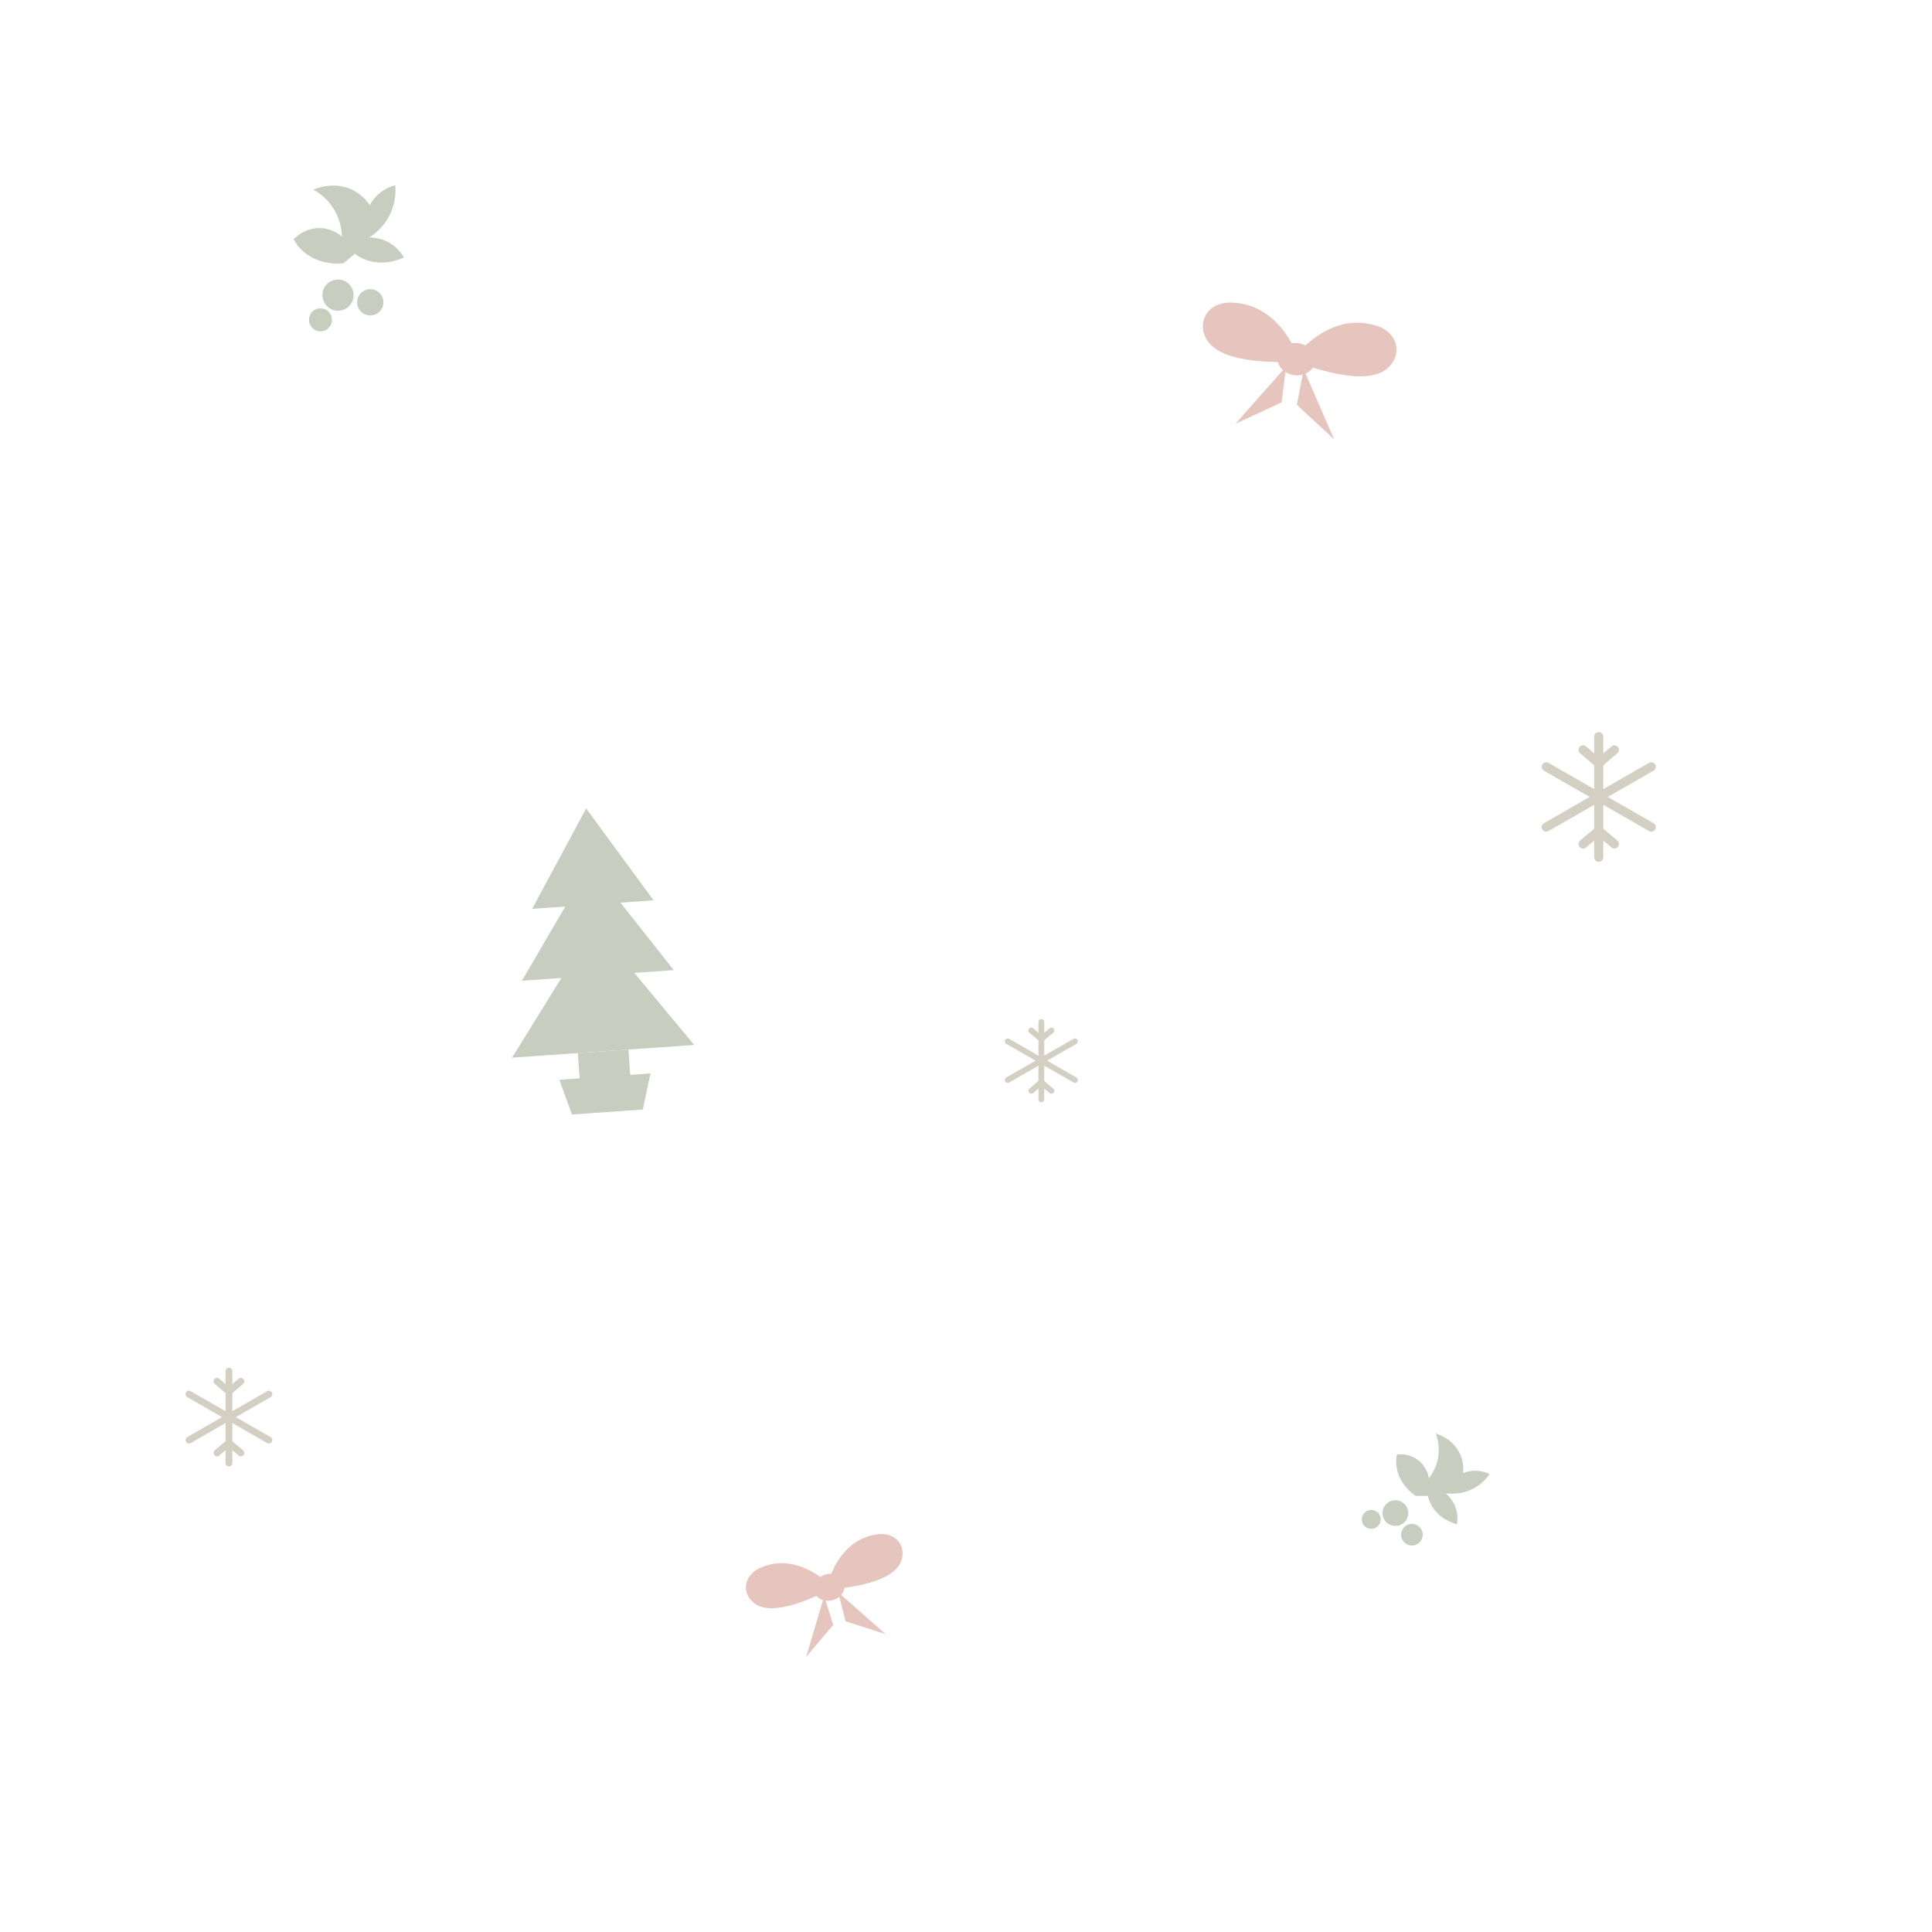
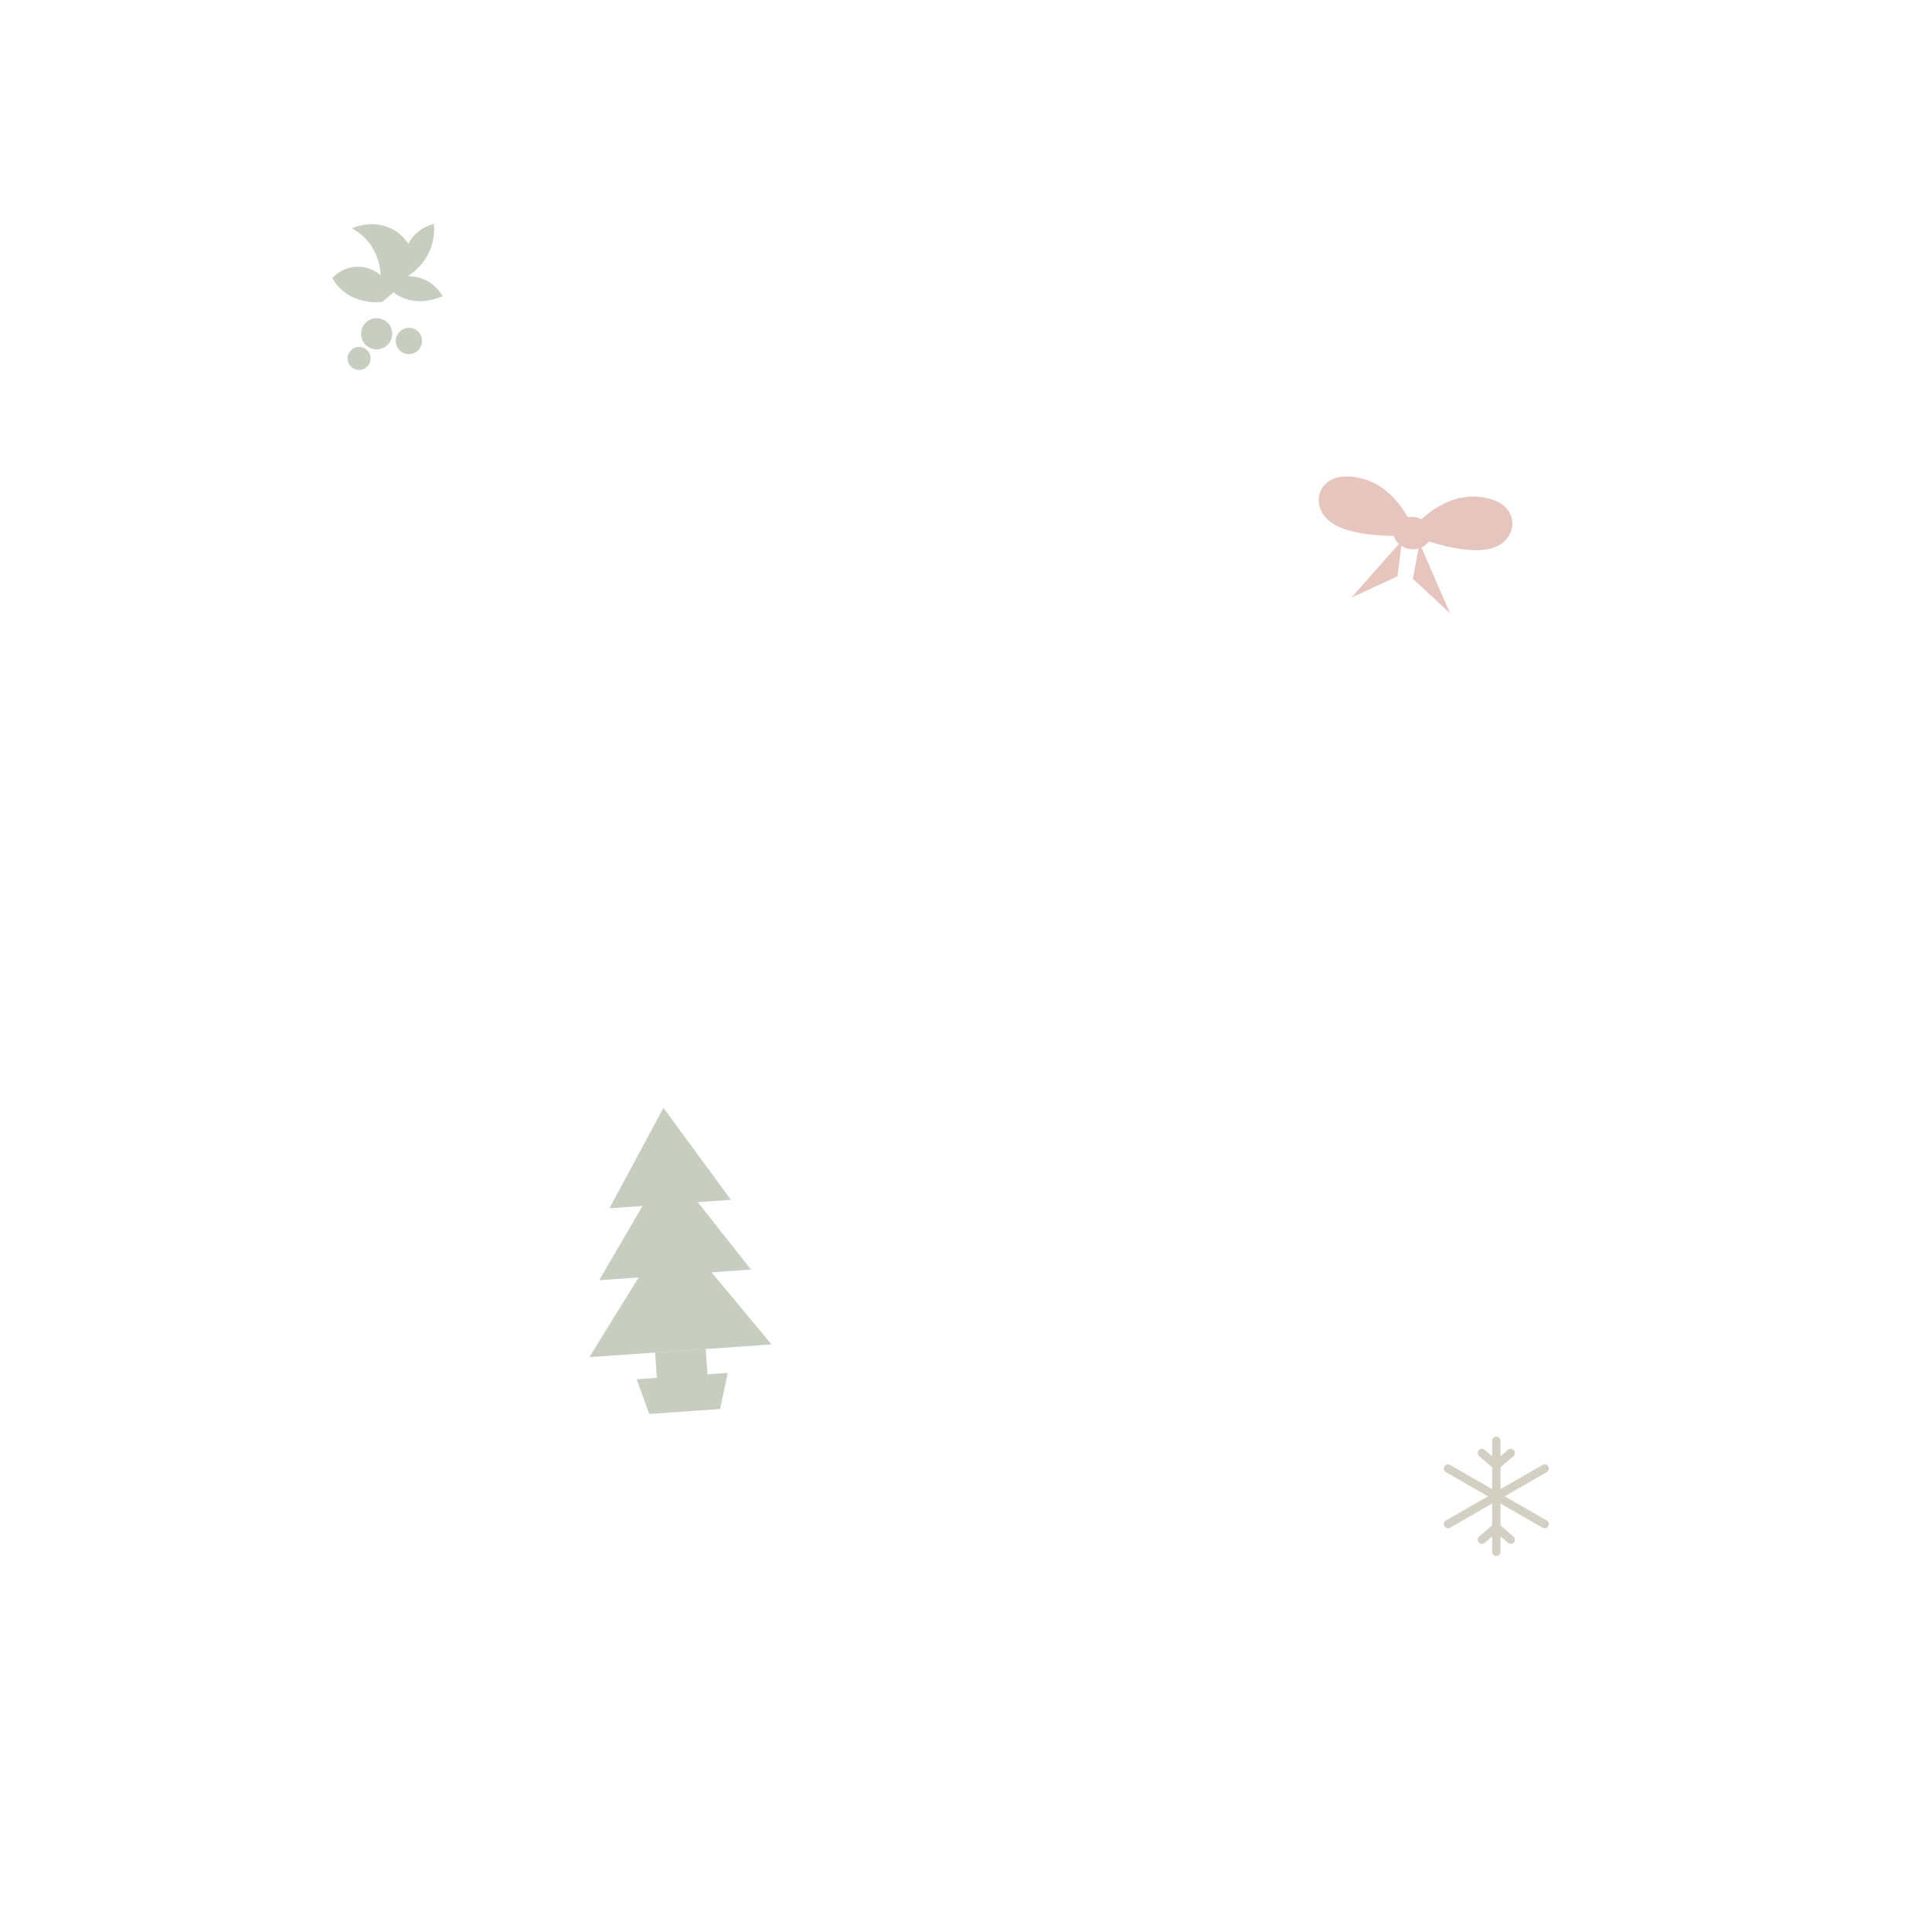
<svg xmlns="http://www.w3.org/2000/svg" width="400" height="400" viewBox="0 0 400 400">
  <g fill="#c7cdbf">
-     <g transform="translate(46,38) rotate(-14) scale(1.7)">
+     <g transform="translate(54,46) rotate(-14) scale(1.7)">
      <path d="M12 13c-2.6-.4-4.6-2-5.2-4.3C8.9 7.4 11.3 8 12.6 9.8 13.1 7.3 12.3 5 10.6 3.4c2.9-.4 5.3 1 6.2 3.5.9-1 2.2-1.6 3.6-1.6-.4 2.6-2.2 4.6-4.6 5.4 1.8.5 3 1.7 3.5 3.4-2.4.4-4.4-.3-5.7-1.9z" />
      <circle cx="10.4" cy="16.6" r="1.9" />
      <circle cx="14" cy="18.4" r="1.6" />
      <circle cx="7.6" cy="19" r="1.4" />
    </g>
-     <g transform="translate(96,166) rotate(-4) scale(1.05)">
+     <g transform="translate(112,228) rotate(-4) scale(1.05)">
      <path d="M24 3 36 22H12z" />
      <path d="M24 14 39 36H9z" />
      <path d="M24 26 42 51H6z" />
      <path d="M19 51h10v6H19z" />
      <path d="M15 56h18l-2 7H17z" />
    </g>
-     <g transform="translate(286,286) rotate(26) scale(1.4)">
-       <path d="M12 13c-2.6-.4-4.6-2-5.2-4.3C8.9 7.4 11.3 8 12.6 9.8 13.1 7.3 12.3 5 10.6 3.4c2.9-.4 5.3 1 6.2 3.5.9-1 2.2-1.6 3.6-1.6-.4 2.6-2.2 4.6-4.6 5.4 1.8.5 3 1.7 3.5 3.4-2.4.4-4.4-.3-5.7-1.9z" />
-       <circle cx="10.4" cy="16.6" r="1.9" />
-       <circle cx="14" cy="18.4" r="1.6" />
-       <circle cx="7.6" cy="19" r="1.4" />
-     </g>
  </g>
-   <g fill="#e5c5bd">
-     <g transform="translate(248,56) rotate(9) scale(1.15)">
-       <path d="M20 12C16.4 6.6 11.8 4 6.6 4.8 2.8 5.4 1.2 9 3.4 11.9c2 2.6 7.1 3.4 16.6 1.6z" />
-       <path d="M20 12c3.6-5.4 8.2-8 13.4-7.2 3.8.6 5.4 4.2 3.2 7.1-2 2.6-7.1 3.4-16.6 1.6z" />
-       <path d="M18.4 14.6 11 26.2l7.6-5.1z" />
-       <path d="M21.6 14.6 29 26.2l-7.6-5.1z" />
-       <ellipse cx="20" cy="13" rx="3.4" ry="2.9" />
-     </g>
-     <g transform="translate(150,322) rotate(-16) scale(0.95)">
-       <path d="M20 12C16.4 6.6 11.8 4 6.6 4.8 2.8 5.4 1.2 9 3.4 11.9c2 2.6 7.1 3.4 16.6 1.6z" />
-       <path d="M20 12c3.6-5.4 8.2-8 13.4-7.2 3.8.6 5.4 4.2 3.2 7.1-2 2.6-7.1 3.4-16.6 1.6z" />
-       <path d="M18.4 14.6 11 26.2l7.6-5.1z" />
-       <path d="M21.6 14.6 29 26.2l-7.6-5.1z" />
-       <ellipse cx="20" cy="13" rx="3.4" ry="2.9" />
-     </g>
+   <g fill="#e5c5bd" transform="translate(272,92) rotate(9) scale(1.15)">
+     <path d="M20 12C16.4 6.6 11.8 4 6.6 4.8 2.8 5.4 1.2 9 3.4 11.9c2 2.6 7.1 3.4 16.6 1.6z" />
+     <path d="M20 12c3.6-5.4 8.2-8 13.4-7.2 3.8.6 5.4 4.2 3.2 7.1-2 2.6-7.1 3.4-16.6 1.6z" />
+     <path d="M18.4 14.6 11 26.2l7.6-5.1z" />
+     <path d="M21.6 14.6 29 26.2l-7.6-5.1z" />
+     <ellipse cx="20" cy="13" rx="3.4" ry="2.9" />
  </g>
-   <g fill="none" stroke="#d3cfc3" stroke-width="1.5" stroke-linecap="round">
-     <g transform="translate(316,150) scale(1.25)">
-       <path d="M12 2v20M3.3 7l17.4 10M20.7 7 3.3 17" />
-       <path d="M12 6.4 9.4 4.2M12 6.4l2.6-2.2M12 17.6l-2.6 2.2M12 17.6l2.6 2.2" />
-     </g>
-     <g transform="translate(36,282) scale(0.95)">
-       <path d="M12 2v20M3.3 7l17.4 10M20.7 7 3.3 17" />
-       <path d="M12 6.4 9.4 4.2M12 6.4l2.6-2.2M12 17.6l-2.6 2.2M12 17.6l2.6 2.2" />
-     </g>
-     <g transform="translate(206,210) scale(0.8)">
-       <path d="M12 2v20M3.3 7l17.4 10M20.7 7 3.3 17" />
-       <path d="M12 6.4 9.4 4.2M12 6.4l2.6-2.2M12 17.6l-2.6 2.2M12 17.6l2.6 2.2" />
-     </g>
+   <g fill="none" stroke="#d3cfc3" stroke-width="1.5" stroke-linecap="round" transform="translate(296,296) scale(1.15)">
+     <path d="M12 2v20M3.3 7l17.4 10M20.7 7 3.3 17" />
+     <path d="M12 6.4 9.4 4.2M12 6.4l2.6-2.2M12 17.6l-2.6 2.2M12 17.6l2.6 2.2" />
  </g>
</svg>
